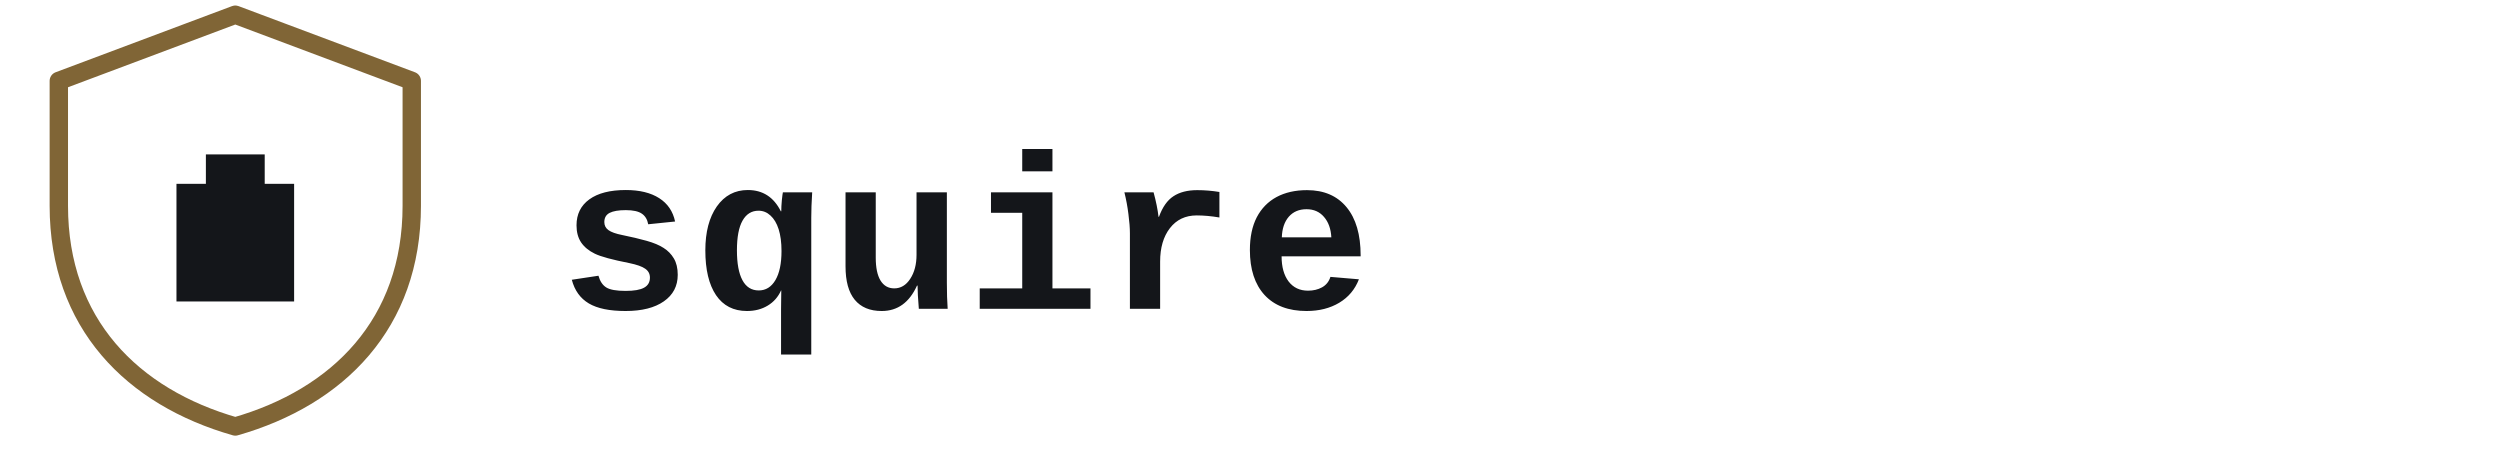
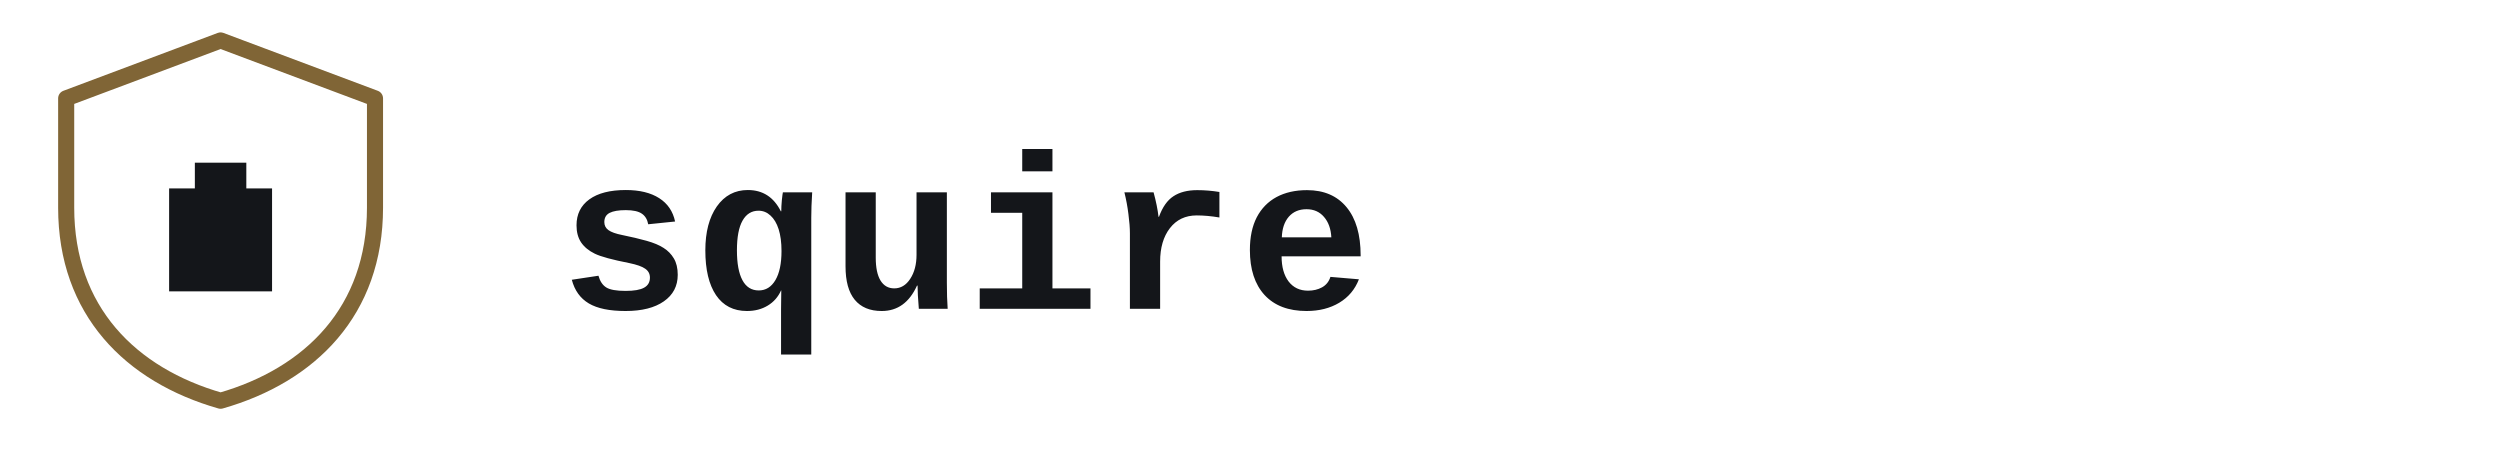
<svg xmlns="http://www.w3.org/2000/svg" viewBox="0 0 340 64" width="340" height="64" role="img" aria-label="squire logo">
-   <g transform="translate(2,2)">
-     <path d="M30 0 L54 9 V26 C54 42 44 52 30 56 C16 52 6 42 6 26 V9 Z" fill="none" stroke="#806536" stroke-width="2.5" stroke-linejoin="round" />
-     <rect x="22" y="23" width="16" height="16" fill="#14161a" />
-     <rect x="26" y="19" width="8" height="6" fill="#14161a" />
+   <g transform="translate(2,2) scale(0.875)">
+     <path d="M32 4 L56 13 V30 C56 46 46 56 32 60 C18 56 8 46 8 30 V13 Z" fill="none" stroke="#806536" stroke-width="2.5" stroke-linejoin="round" />
+     <rect x="24" y="27" width="16" height="16" fill="#14161a" />
+     <rect x="28" y="23" width="8" height="6" fill="#14161a" />
  </g>
  <text x="76" y="42" font-family="ui-monospace, SFMono-Regular, 'SF Mono', Menlo, Consolas, 'Liberation Mono', monospace" font-size="30" font-weight="600" letter-spacing="0.5" fill="#14161a">squire</text>
</svg>
